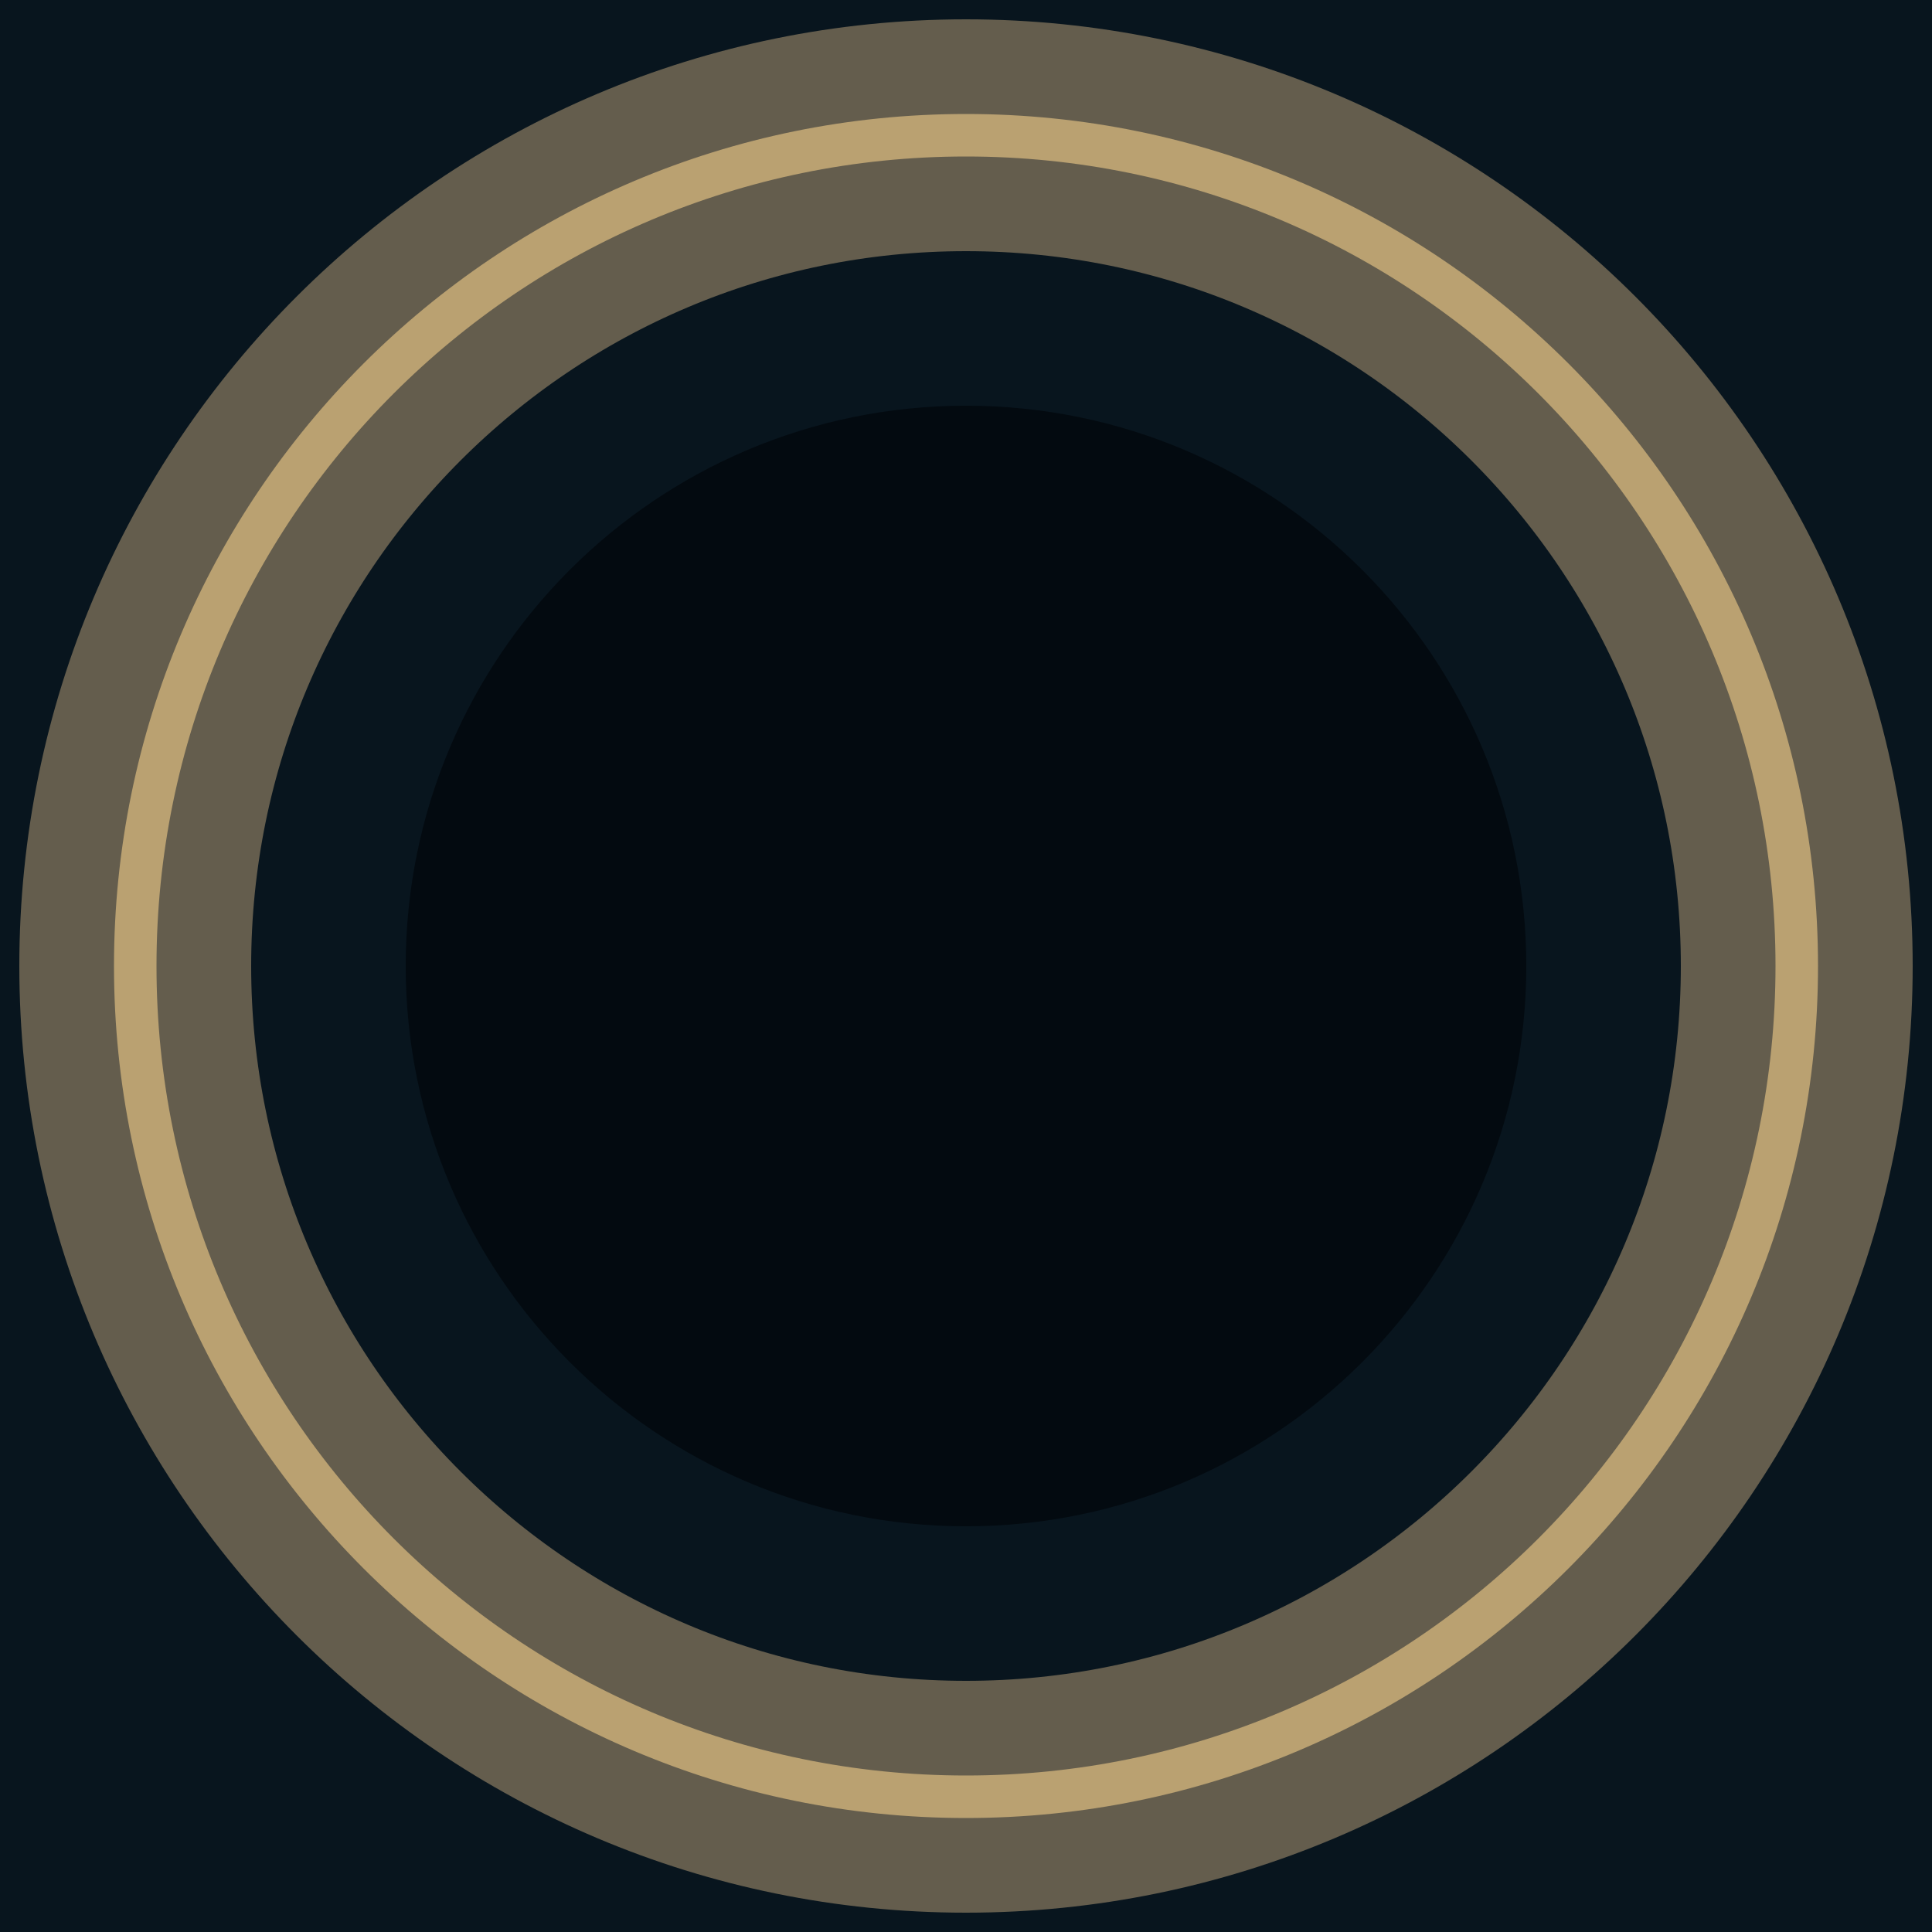
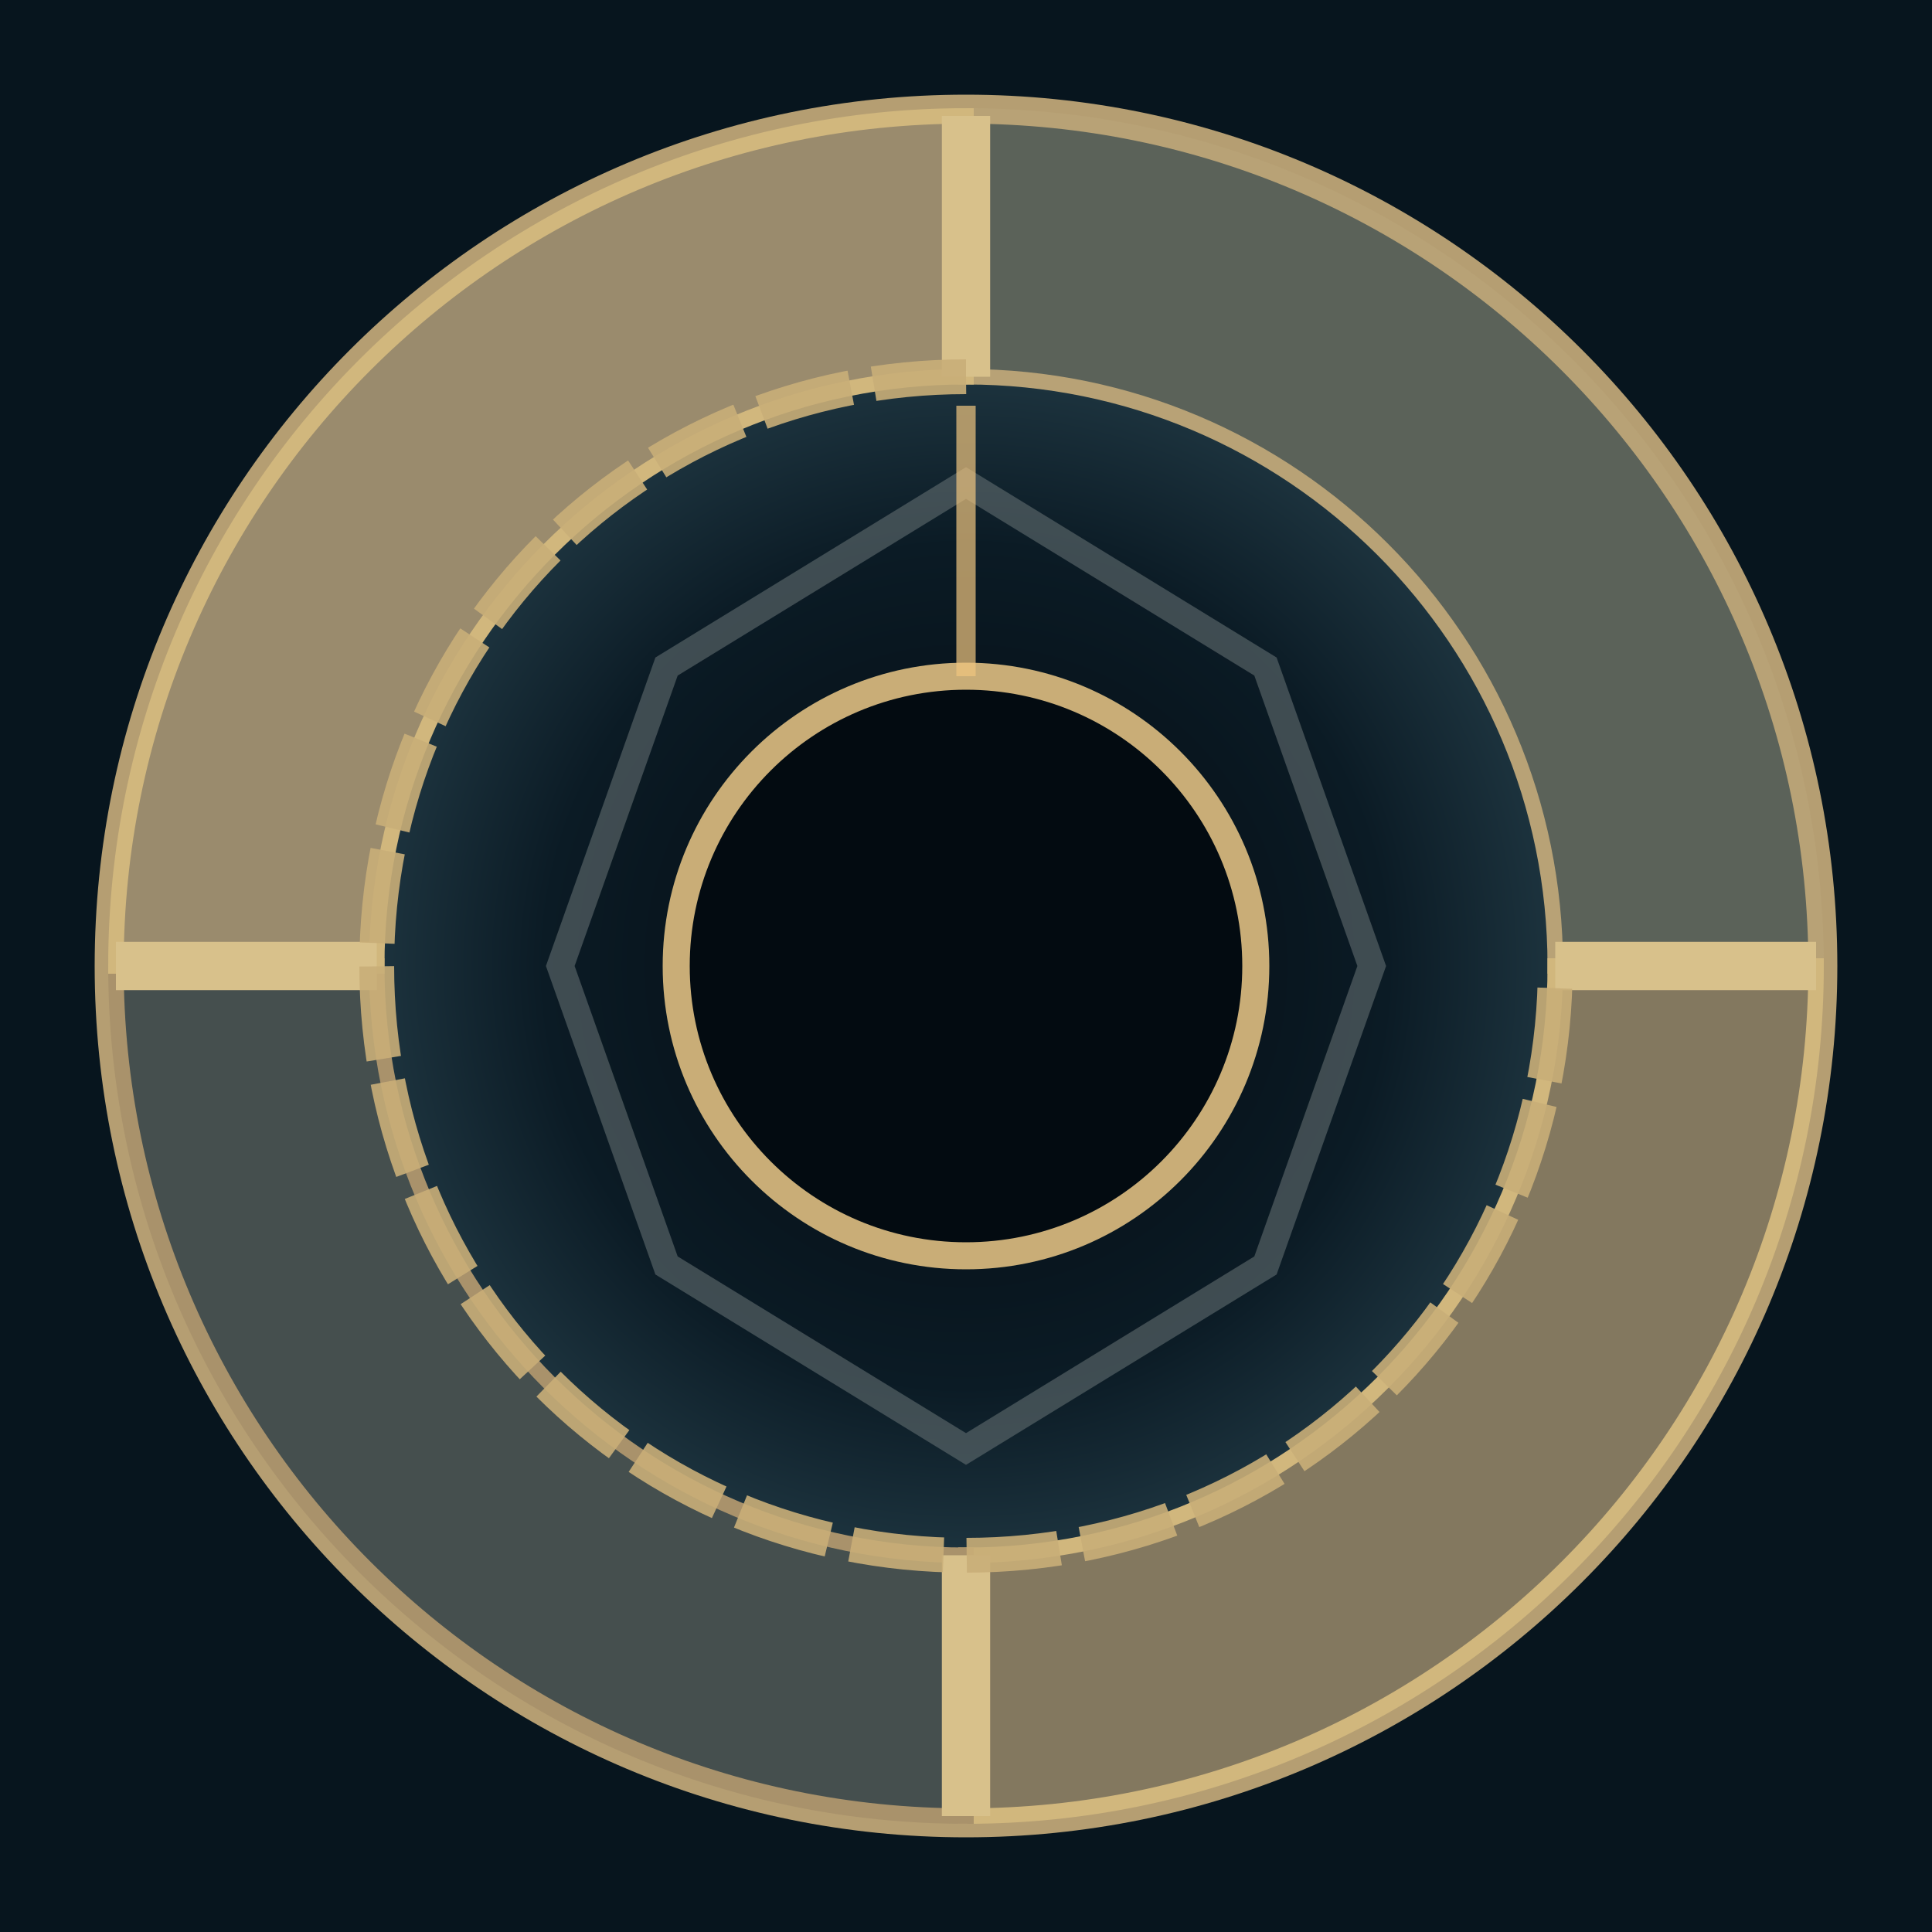
<svg xmlns="http://www.w3.org/2000/svg" viewBox="0 0 1000 1000">
-   <rect width="1000" height="1000" fill="#08151e" />
-   <circle cx="500" cy="500" r="430" fill="none" stroke="#645d4d" stroke-width="120" />
-   <circle cx="500" cy="500" r="290" fill="#030a10" />
-   <path d="M500 70A430 430 0 0 1 930 500M930 500A430 430 0 0 1 500 930M500 930A430 430 0 0 1 70 500M70 500A430 430 0 0 1 500 70" fill="none" stroke="#baa171" stroke-width="22" />
+   <defs>
+     <radialGradient id="void">
+       <stop stop-color="#02080e" />
+       <stop offset=".7" stop-color="#0b1b25" />
+       <stop offset="1" stop-color="#1e3540" />
+     </radialGradient>
+     <linearGradient id="stone" x2="1">
+       <stop stop-color="#4b5655" />
+       <stop offset=".55" stop-color="#93866d" />
+       <stop offset="1" stop-color="#303f45" />
+     </linearGradient>
+   </defs>
+   <rect width="1000" height="1000" fill="#07151e" />
+   <circle cx="500" cy="500" r="440" fill="url(#stone)" stroke="#b59e72" stroke-width="22" />
+   <circle cx="500" cy="500" r="315" fill="url(#void)" stroke="#d0b77e" stroke-width="18" />
+   <path d="M500 60 A440 440 0 0 1 940 500 L805 500 A305 305 0 0 0 500 195Z" fill="#5b6259" stroke="#b8a276" stroke-width="8" />
+   <path d="M940 500 A440 440 0 0 1 500 940 L500 805 A305 305 0 0 0 805 500Z" fill="#83785f" stroke="#d1b77d" stroke-width="8" />
+   <path d="M500 940 A440 440 0 0 1 60 500 L195 500 A305 305 0 0 0 500 805Z" fill="#454f4e" stroke="#a9926b" stroke-width="8" />
+   <path d="M60 500 A440 440 0 0 1 500 60 L500 195 A305 305 0 0 0 195 500Z" fill="#9a8b6d" stroke="#d1b77d" stroke-width="8" />
+   <path d="M500 60V195M940 500H805M500 940V805M60 500H195" stroke="#d8c18b" stroke-width="25" />
+   <path d="M500 195c-170 0-305 135-305 305s135 305 305 305 305-135 305-305" fill="none" stroke="#c9ae78" stroke-width="18" stroke-dasharray="48 12" opacity=".9" />
+   <path d="M500 250 655 345 710 500 655 655 500 750 345 655 290 500 345 345Z" fill="none" stroke="#697476" stroke-width="14" opacity=".55" />
+   <circle cx="500" cy="500" r="150" fill="#030b11" stroke="#c9ad77" stroke-width="14" />
+   <path d="M500 350 500 210" stroke="#efc57f" stroke-width="10" opacity=".7" />
</svg>
